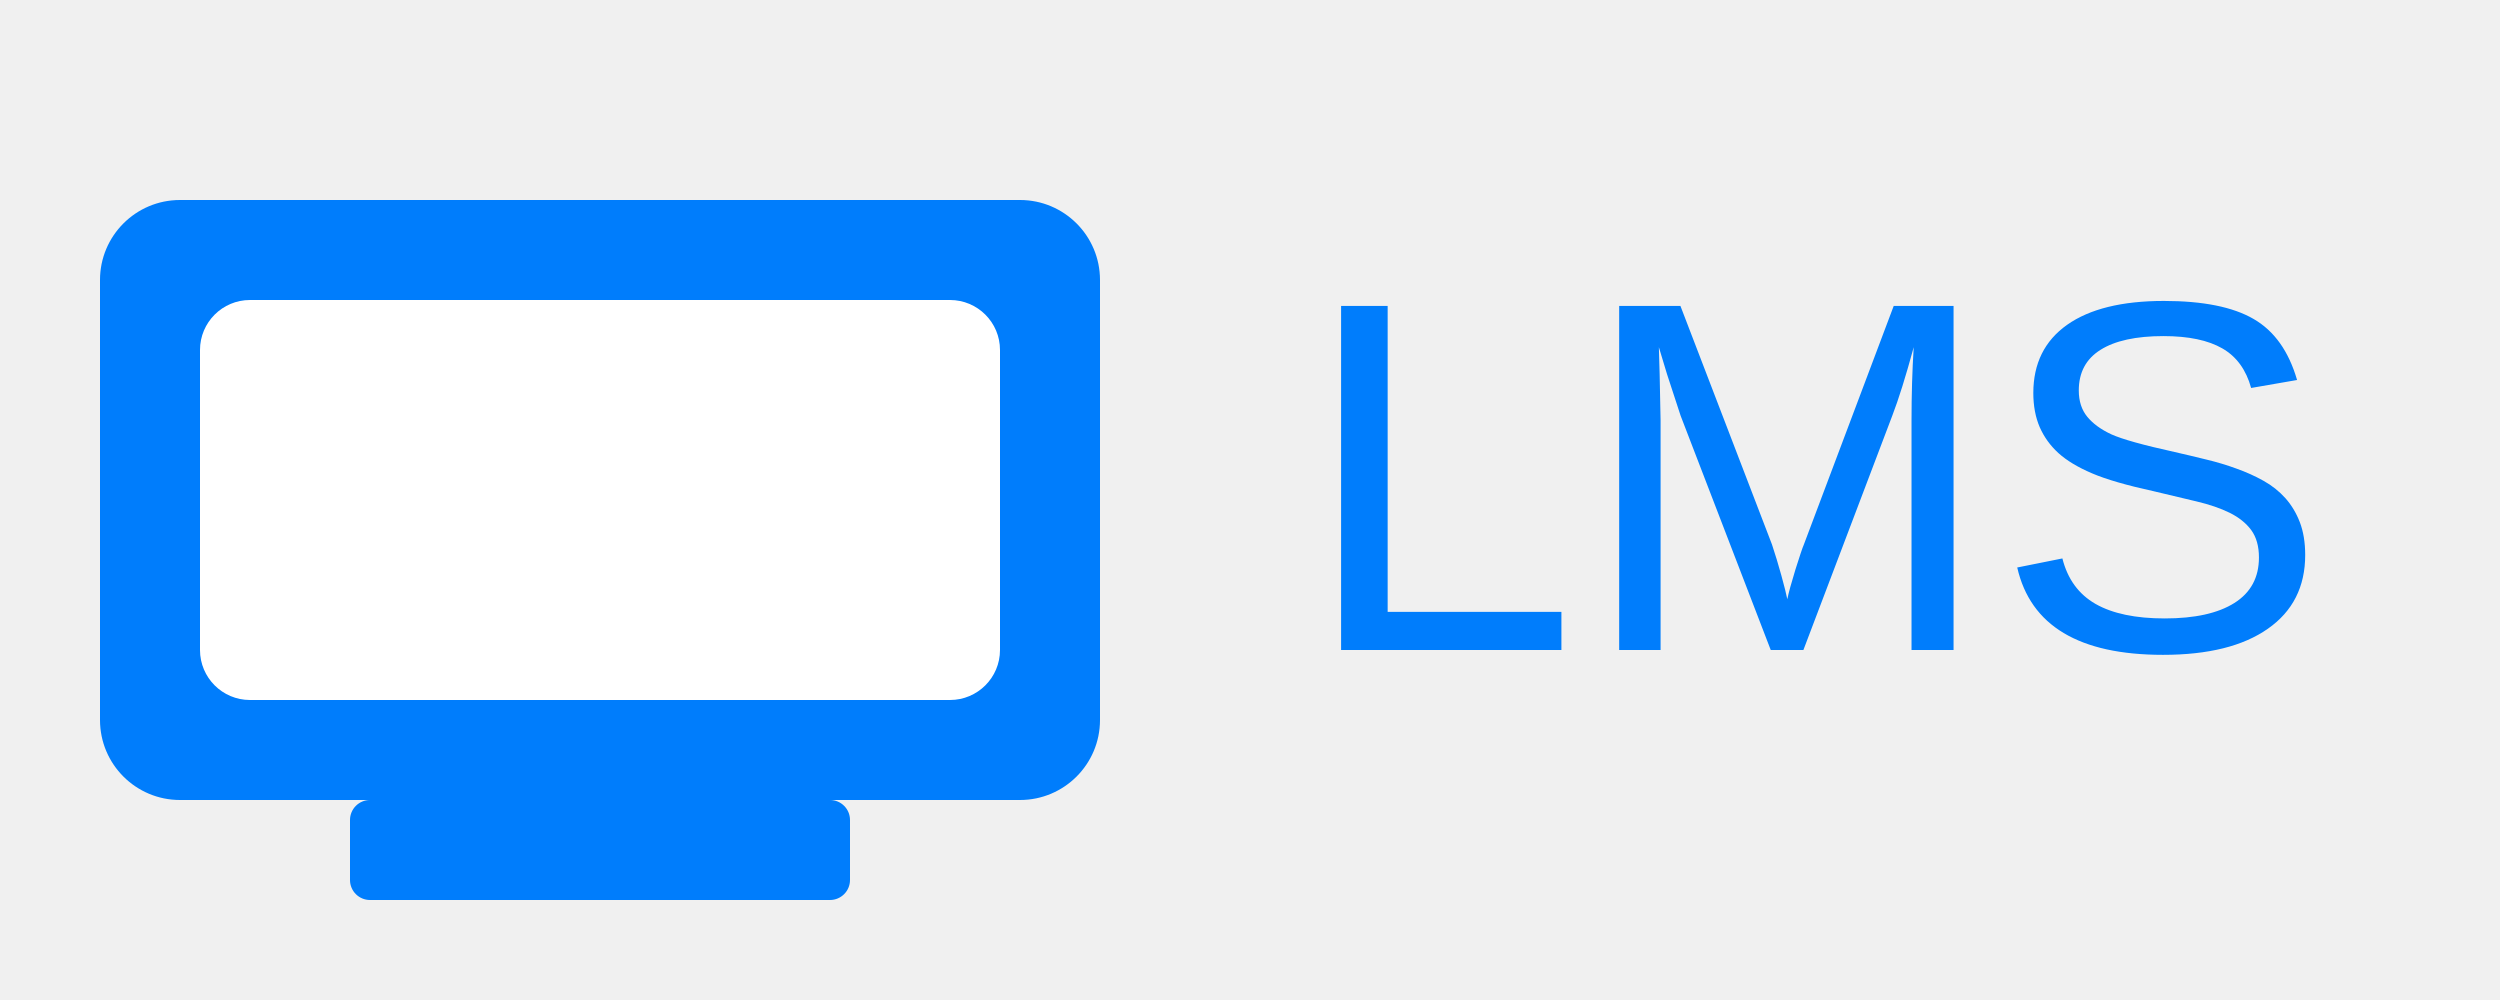
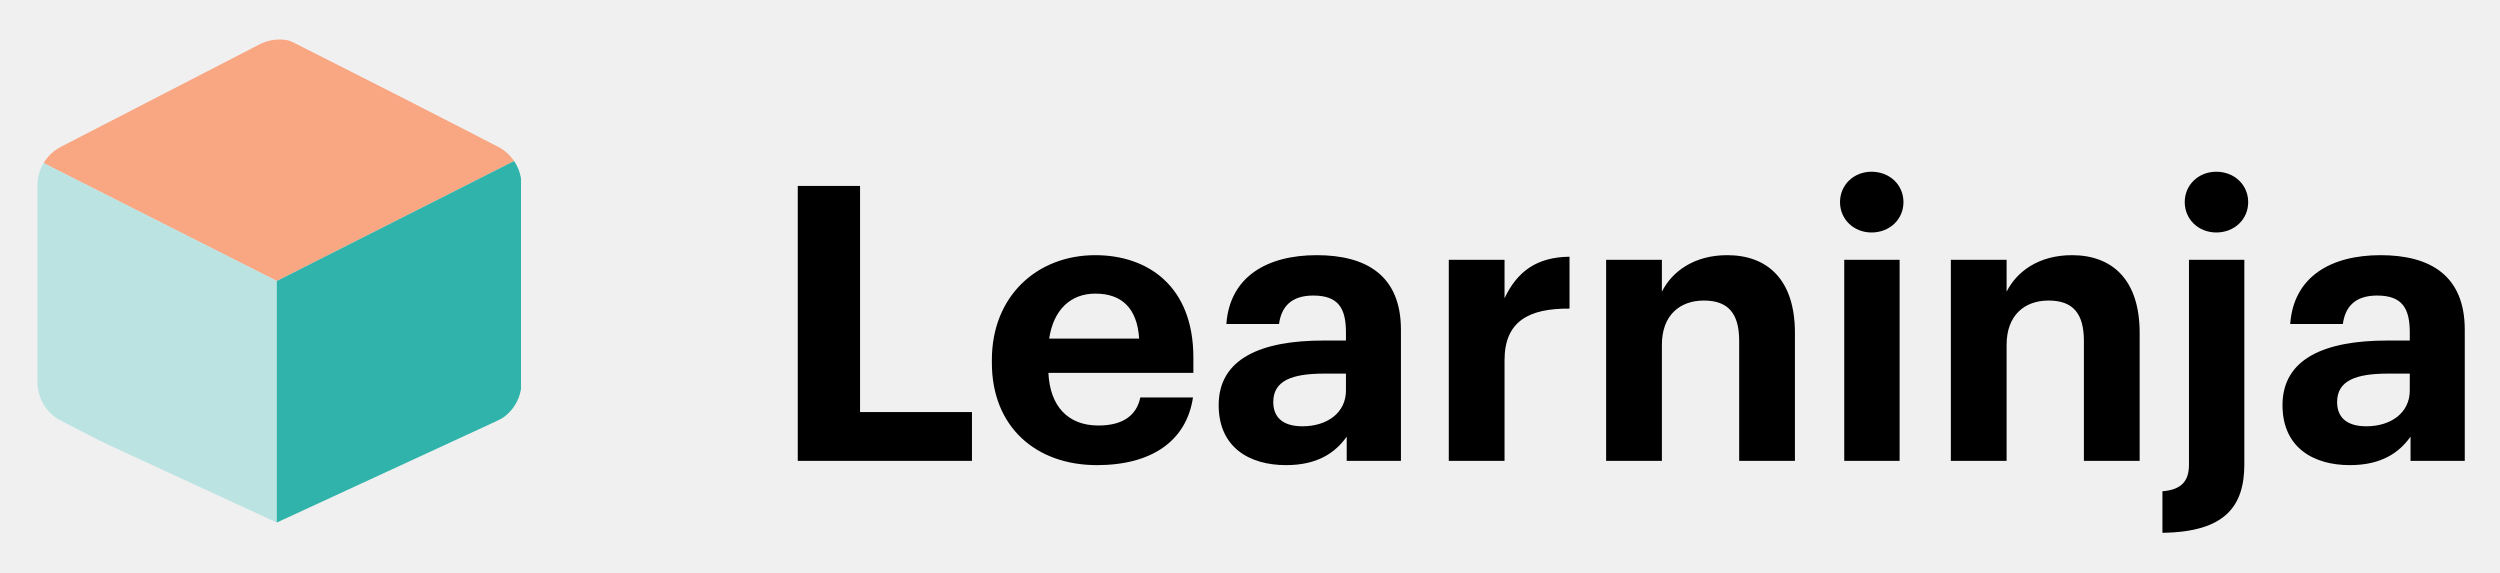
- <svg xmlns="http://www.w3.org/2000/svg" id="logo-87" width="250" height="100" viewBox="0 0 250 100" fill="none">
-   <rect x="10" y="20" width="100" height="60" fill="#007DFC" rx="8" ry="8" />
-   <rect x="20" y="30" width="80" height="40" fill="white" rx="5" ry="5" />
-   <rect x="45" y="70" width="30" height="10" fill="#007DFC" rx="2" ry="2" />
-   <rect x="35" y="80" width="50" height="10" fill="#007DFC" rx="2" ry="2" />
-   <text x="130" y="65" font-family="Arial" font-size="50" fill="#007DFC">LMS</text>
+ <svg xmlns="http://www.w3.org/2000/svg" width="179" height="41" viewBox="0 0 179 41" fill="none">
+   <mask id="mask0_1_349" style="mask-type:alpha" maskUnits="userSpaceOnUse" x="2" y="2" width="36" height="36">
+     <path d="M18.587 3.175C19.481 2.714 20.543 2.714 21.437 3.175L35.659 10.509C36.693 11.043 37.343 12.109 37.343 13.272V27.358C37.343 28.521 36.693 29.588 35.659 30.121L21.437 37.455C20.543 37.916 19.481 37.916 18.587 37.455L4.365 30.121C3.331 29.588 2.681 28.521 2.681 27.358V13.272C2.681 12.109 3.331 11.043 4.365 10.509L18.587 3.175Z" fill="#D9D9D9" />
+   </mask>
+   <g mask="url(#mask0_1_349)">
+     <path d="M20.694 2.884C20.143 2.605 19.492 2.605 18.941 2.884L2.331 11.28L19.818 20.119L37.304 11.28L20.694 2.884Z" fill="#F9A682" />
+     <path d="M2.331 11.28V28.099C2.331 28.857 2.772 29.546 3.46 29.863L19.818 37.413V20.119L2.331 11.28Z" fill="#BAE3E2" />
+     <path d="M19.818 20.119V37.413L36.175 29.863C36.863 29.546 37.304 28.857 37.304 28.099V11.28L19.818 20.119Z" fill="#30B3AB" />
+   </g>
+   <path d="M57.12 33H69.592V29.503H61.58V13.315H57.12V33ZM78.535 33.303C82.472 33.303 84.95 31.568 85.418 28.457H81.646C81.398 29.669 80.489 30.467 78.645 30.467C76.47 30.467 75.176 29.09 75.066 26.695H85.445V25.594C85.445 20.445 82.141 18.27 78.424 18.27C74.24 18.27 71.018 21.216 71.018 25.759V25.979C71.018 30.577 74.184 33.303 78.535 33.303ZM75.121 24.245C75.423 22.207 76.635 21.023 78.424 21.023C80.324 21.023 81.425 22.07 81.563 24.245H75.121ZM92.075 33.303C94.332 33.303 95.599 32.422 96.425 31.265V33H100.307V23.612C100.307 19.702 97.801 18.27 94.277 18.27C90.753 18.27 88.055 19.785 87.807 23.199H91.579C91.744 21.96 92.46 21.161 94.029 21.161C95.847 21.161 96.37 22.097 96.37 23.804V24.383H94.745C90.34 24.383 87.257 25.649 87.257 29.008C87.257 32.036 89.459 33.303 92.075 33.303ZM93.259 30.522C91.799 30.522 91.166 29.834 91.166 28.788C91.166 27.246 92.515 26.75 94.828 26.75H96.37V27.962C96.37 29.558 95.021 30.522 93.259 30.522ZM103.733 33H107.725V25.787C107.725 23.033 109.432 22.07 112.378 22.097V18.381C110.038 18.408 108.634 19.427 107.725 21.354V18.601H103.733V33ZM114.999 33H118.991V24.685C118.991 22.565 120.285 21.519 121.992 21.519C123.754 21.519 124.525 22.455 124.525 24.41V33H128.517V23.832C128.517 19.977 126.507 18.27 123.671 18.27C121.276 18.27 119.707 19.454 118.991 20.886V18.601H114.999V33ZM134.002 16.646C135.296 16.646 136.288 15.71 136.288 14.471C136.288 13.232 135.296 12.296 134.002 12.296C132.736 12.296 131.745 13.232 131.745 14.471C131.745 15.71 132.736 16.646 134.002 16.646ZM132.048 33H136.012V18.601H132.048V33ZM139.681 33H143.673V24.685C143.673 22.565 144.967 21.519 146.674 21.519C148.436 21.519 149.207 22.455 149.207 24.41V33H153.199V23.832C153.199 19.977 151.189 18.27 148.354 18.27C145.958 18.27 144.389 19.454 143.673 20.886V18.601H139.681V33ZM158.685 16.646C159.979 16.646 160.97 15.71 160.97 14.471C160.97 13.232 159.979 12.296 158.685 12.296C157.418 12.296 156.427 13.232 156.427 14.471C156.427 15.71 157.418 16.646 158.685 16.646ZM154.83 38.148C159.318 38.093 160.694 36.249 160.694 33.248V18.601H156.73V33.275C156.73 34.432 156.207 35.065 154.83 35.175V38.148ZM168.245 33.303C170.503 33.303 171.769 32.422 172.595 31.265V33H176.477V23.612C176.477 19.702 173.972 18.27 170.448 18.27C166.924 18.27 164.225 19.785 163.978 23.199H167.749C167.915 21.96 168.631 21.161 170.2 21.161C172.017 21.161 172.54 22.097 172.54 23.804V24.383H170.916C166.511 24.383 163.427 25.649 163.427 29.008C163.427 32.036 165.63 33.303 168.245 33.303ZM169.429 30.522C167.97 30.522 167.337 29.834 167.337 28.788C167.337 27.246 168.686 26.75 170.998 26.75H172.54V27.962C172.54 29.558 171.191 30.522 169.429 30.522Z" fill="black" />
</svg>
